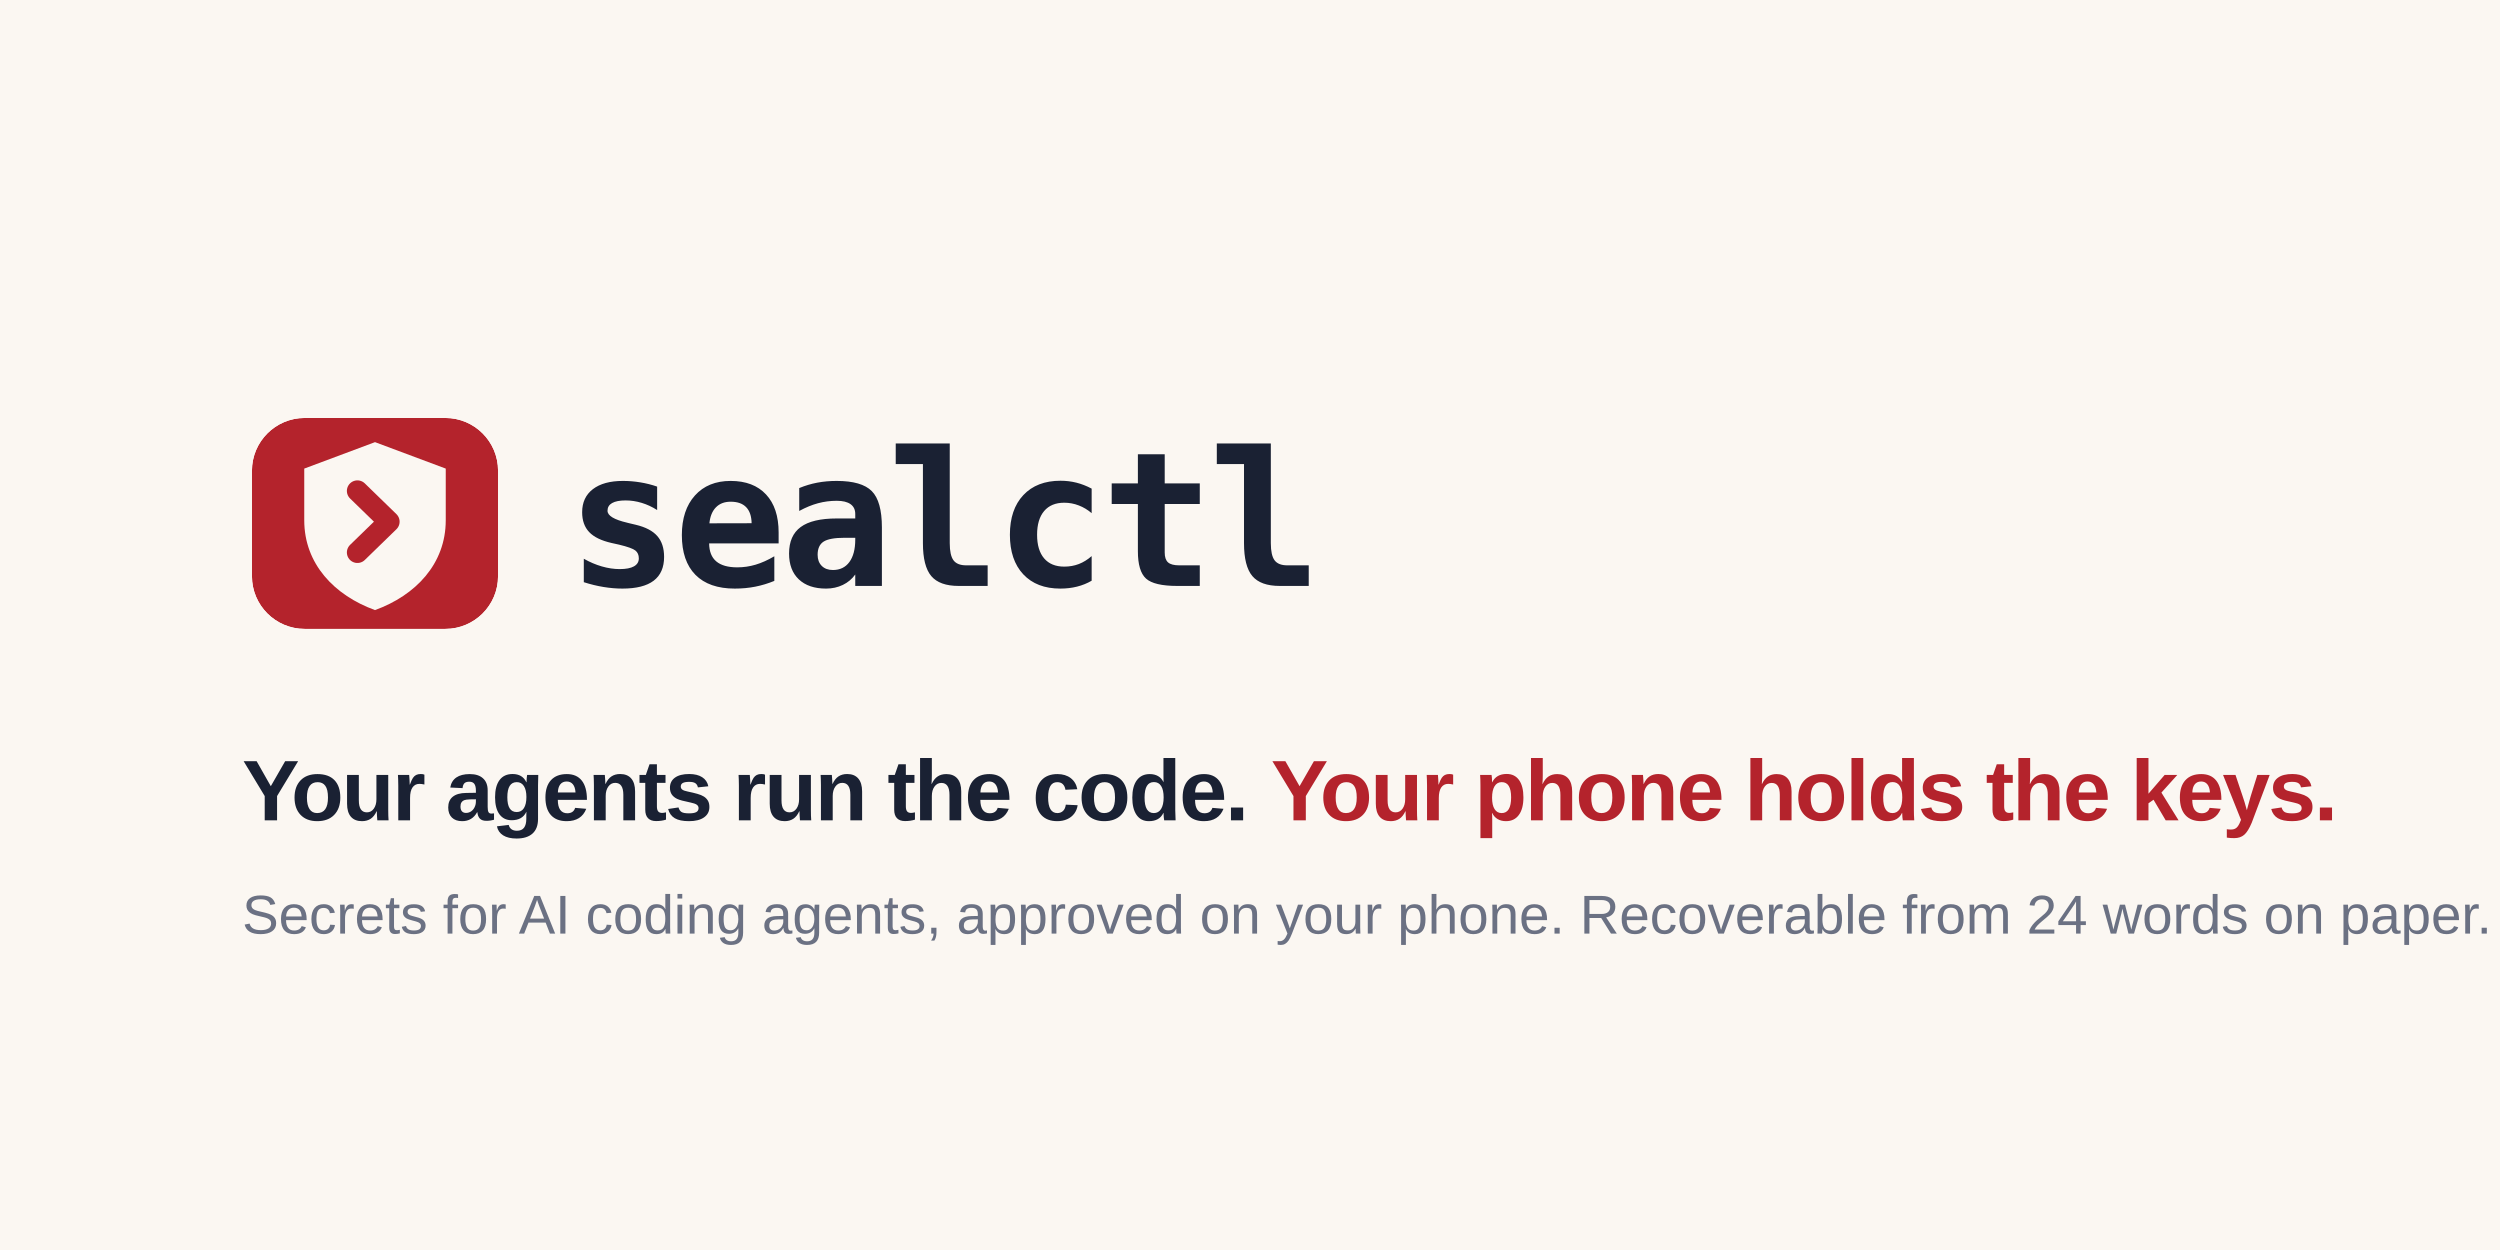
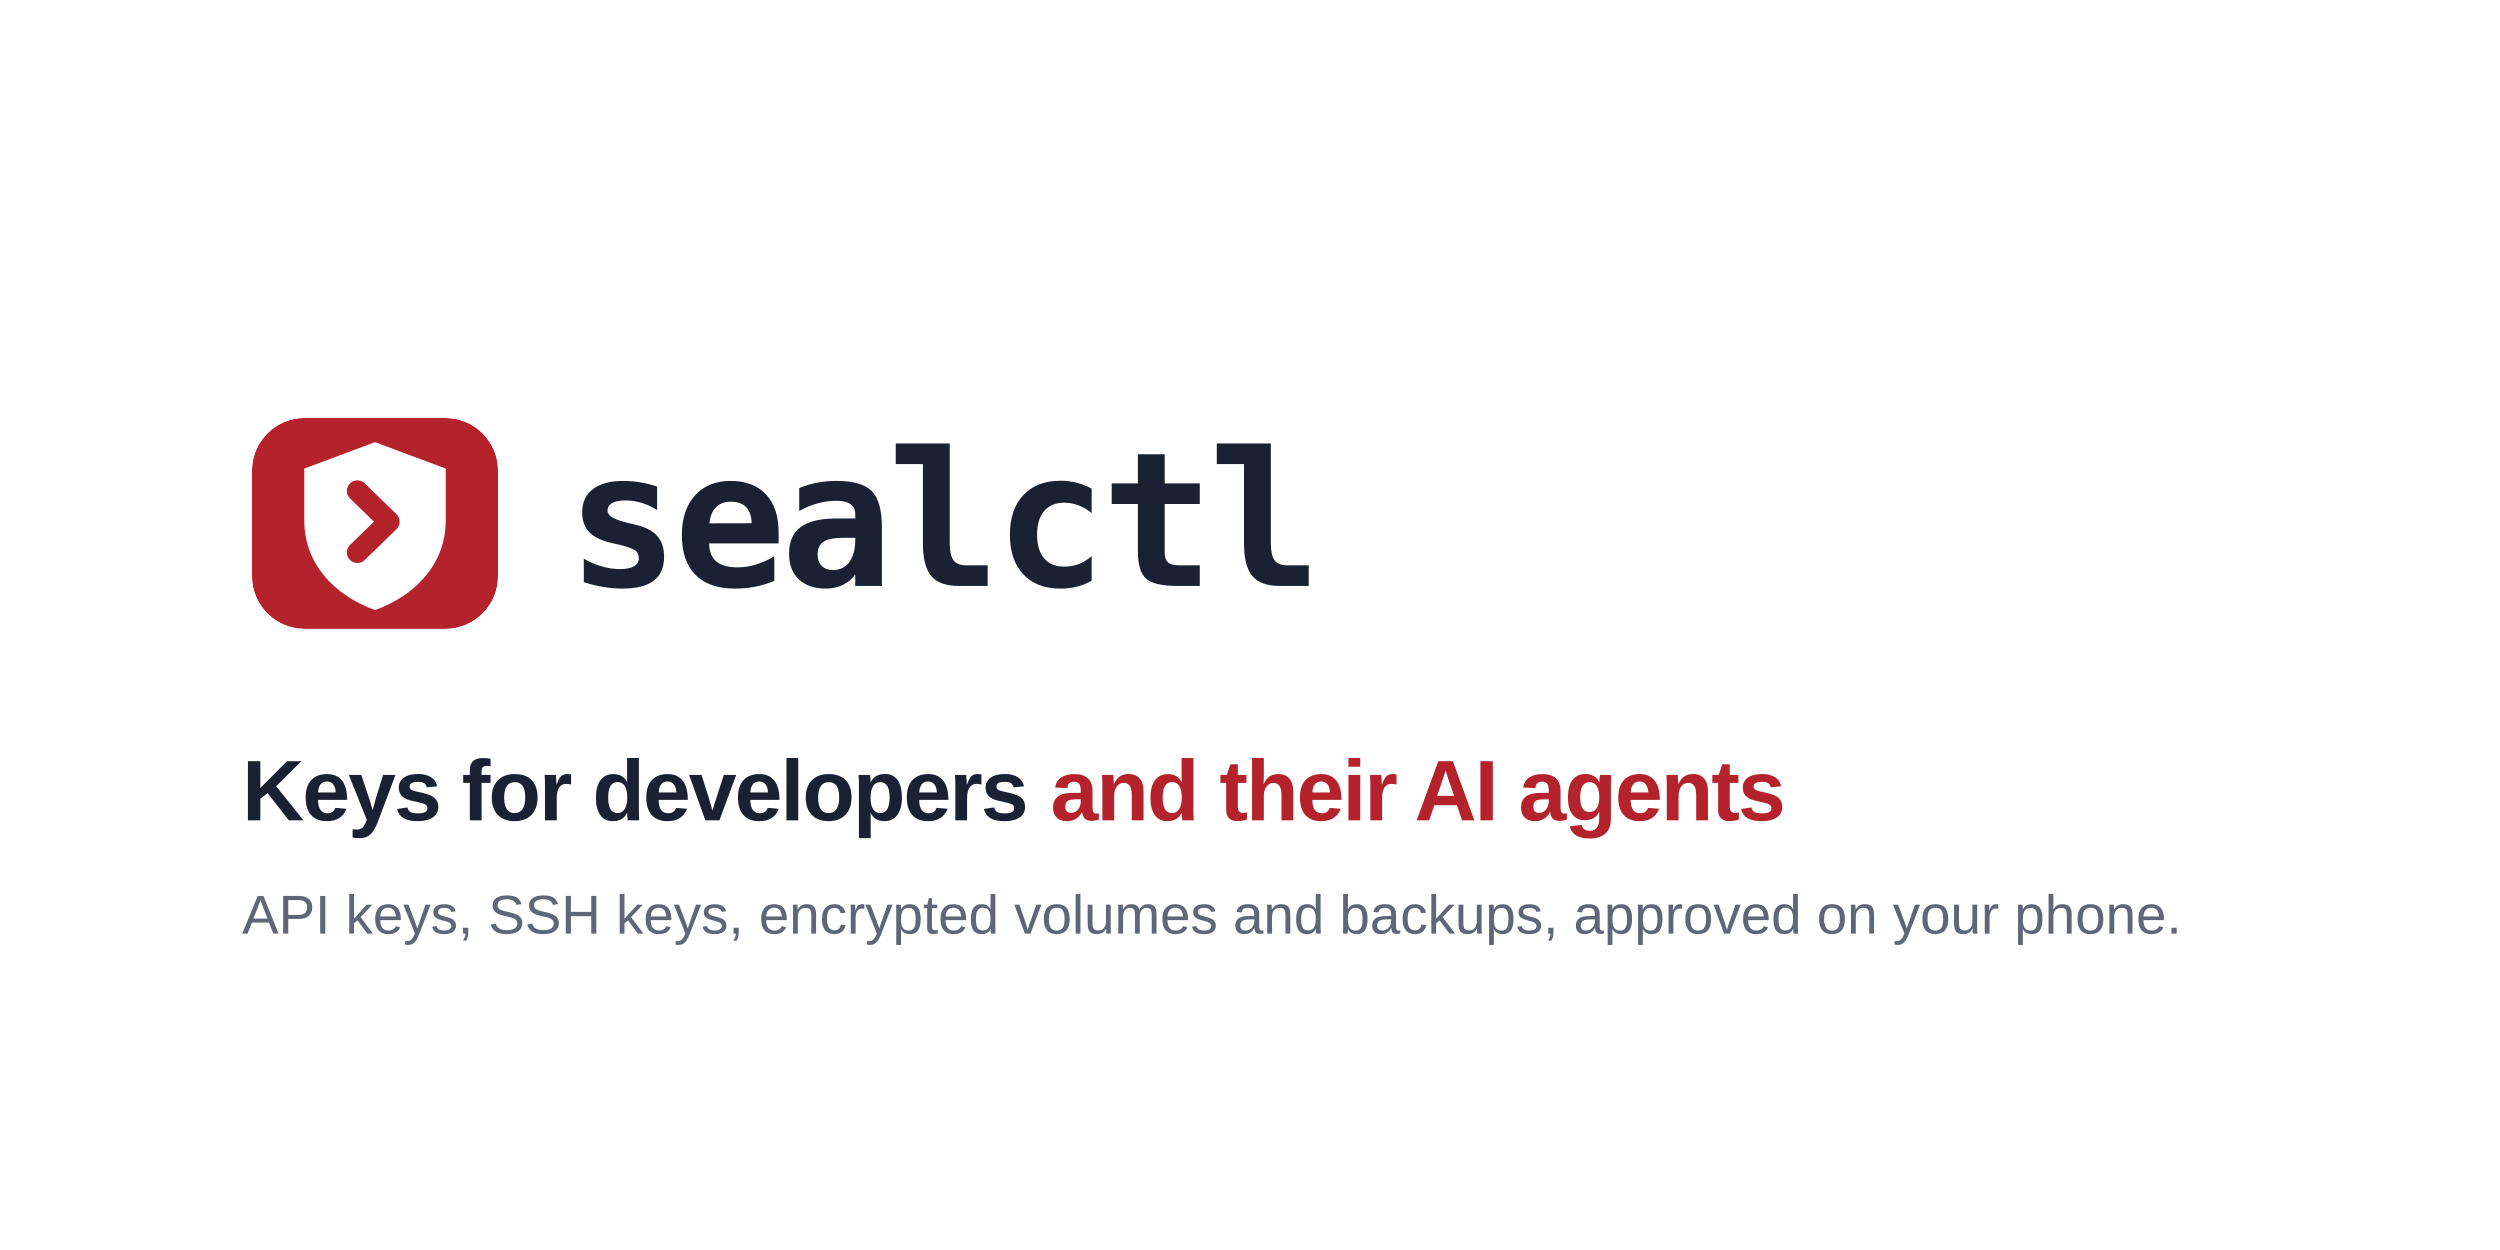
<svg xmlns="http://www.w3.org/2000/svg" viewBox="0 0 1280 640" width="1280" height="640">
  <defs>
    <mask id="sm" maskUnits="userSpaceOnUse" x="0" y="0" width="32" height="32">
      <rect x="2" y="4" width="28" height="24" rx="6" fill="#fff" />
      <path d="M16 2.5 L27.5 6.8 V15.2 C27.5 22.3 22.6 27.4 16 29.8 C9.4 27.4 4.5 22.3 4.5 15.2 V6.8 Z" transform="translate(4.8 5) scale(0.7)" fill="#000" />
      <path d="M14 12.3 L17.6 15.8 L14 19.3" fill="none" stroke="#fff" stroke-width="2.4" stroke-linecap="round" stroke-linejoin="round" />
    </mask>
  </defs>
-   <rect width="1280" height="640" fill="#fbf7f2" />
+   <rect width="1280" height="640" fill="#ffffff" />
  <g transform="translate(120 196) scale(4.5)">
    <rect x="2" y="4" width="28" height="24" rx="6" fill="#b4232c" mask="url(#sm)" />
  </g>
  <text x="290" y="300" font-family="SF Mono, ui-monospace, JetBrains Mono, Menlo, monospace" font-size="96" font-weight="650" letter-spacing="-3" fill="#1a2133">sealctl</text>
-   <text x="124" y="420" font-family="-apple-system, system-ui, Helvetica Neue, Arial, sans-serif" font-size="44" font-weight="700" letter-spacing="-1" fill="#1a2133">Your agents run the code. <tspan fill="#b4232c">Your phone holds the keys.</tspan>
+   <text x="124" y="420" font-family="-apple-system, system-ui, Helvetica Neue, Arial, sans-serif" font-size="44" font-weight="700" letter-spacing="-1" fill="#1a2133">Keys for developers <tspan fill="#b4232c">and their AI agents</tspan>
  </text>
-   <text x="124" y="478" font-family="-apple-system, system-ui, Helvetica Neue, Arial, sans-serif" font-size="28" fill="#6b7183">Secrets for AI coding agents, approved on your phone. Recoverable from 24 words on paper.</text>
+   <text x="124" y="478" font-family="-apple-system, system-ui, Helvetica Neue, Arial, sans-serif" font-size="28" fill="#5f6677">API keys, SSH keys, encrypted volumes and backups, approved on your phone.</text>
</svg>
